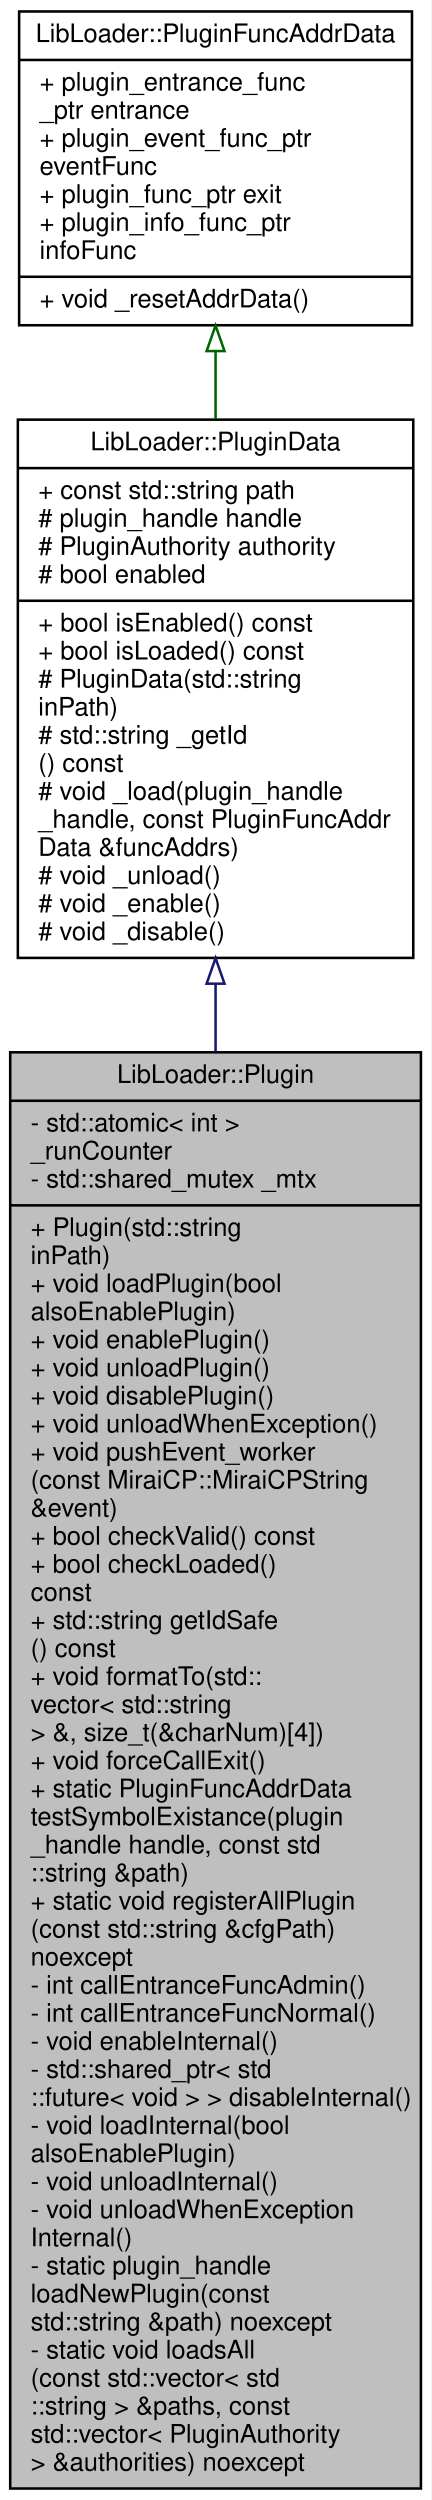
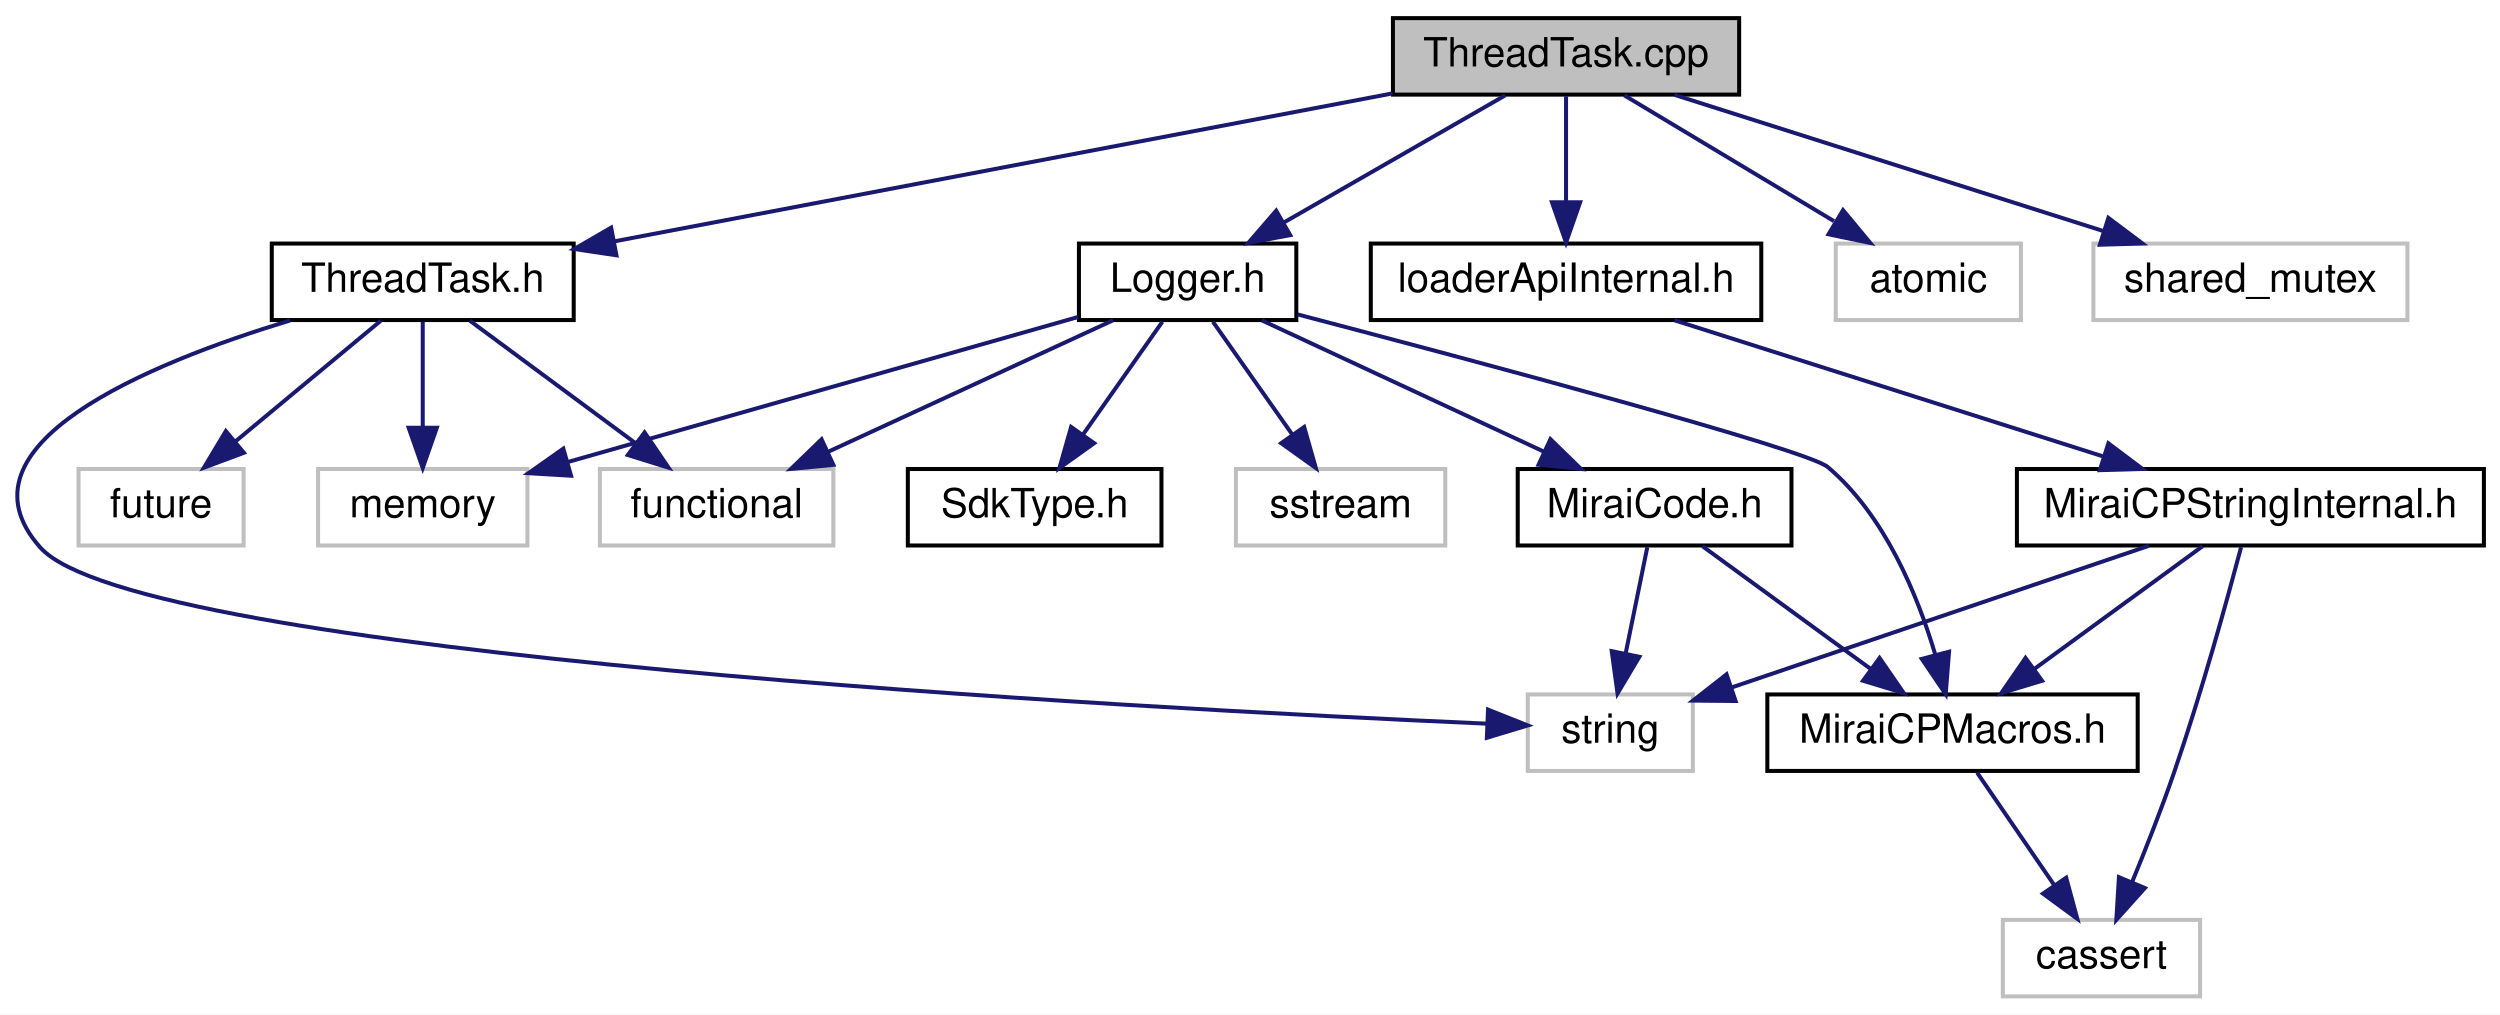
- <svg xmlns="http://www.w3.org/2000/svg" xmlns:xlink="http://www.w3.org/1999/xlink" width="169pt" height="980pt" viewBox="0.00 0.00 169.00 980.00">
-   <g id="graph0" class="graph" transform="scale(1 1) rotate(0) translate(4 976)">
-     <polygon fill="white" stroke="transparent" points="-4,4 -4,-976 165,-976 165,4 -4,4" />
+ <svg xmlns="http://www.w3.org/2000/svg" xmlns:xlink="http://www.w3.org/1999/xlink" width="621pt" height="252pt" viewBox="0.00 0.00 621.01 252.00">
+   <g id="graph0" class="graph" transform="scale(1 1) rotate(0) translate(4 248)">
+     <polygon fill="white" stroke="transparent" points="-4,4 -4,-248 617.01,-248 617.01,4 -4,4" />
    <g id="node1" class="node">
      <g id="a_node1">
        <a xlink:title=" ">
-           <polygon fill="#bfbfbf" stroke="black" points="0,-0.5 0,-563.5 161,-563.5 161,-0.5 0,-0.5" />
-           <text text-anchor="middle" x="80.5" y="-551.5" font-family="Helvetica,sans-Serif" font-size="10.00">LibLoader::Plugin</text>
-           <polyline fill="none" stroke="black" points="0,-544.5 161,-544.5 " />
-           <text text-anchor="start" x="8" y="-532.5" font-family="Helvetica,sans-Serif" font-size="10.00">- std::atomic&lt; int &gt;</text>
-           <text text-anchor="start" x="8" y="-521.5" font-family="Helvetica,sans-Serif" font-size="10.00"> _runCounter</text>
-           <text text-anchor="start" x="8" y="-510.5" font-family="Helvetica,sans-Serif" font-size="10.00">- std::shared_mutex _mtx</text>
-           <polyline fill="none" stroke="black" points="0,-503.5 161,-503.5 " />
-           <text text-anchor="start" x="8" y="-491.5" font-family="Helvetica,sans-Serif" font-size="10.00">+ Plugin(std::string</text>
-           <text text-anchor="start" x="8" y="-480.5" font-family="Helvetica,sans-Serif" font-size="10.00"> inPath)</text>
-           <text text-anchor="start" x="8" y="-469.5" font-family="Helvetica,sans-Serif" font-size="10.00">+ void loadPlugin(bool</text>
-           <text text-anchor="start" x="8" y="-458.5" font-family="Helvetica,sans-Serif" font-size="10.00"> alsoEnablePlugin)</text>
-           <text text-anchor="start" x="8" y="-447.5" font-family="Helvetica,sans-Serif" font-size="10.00">+ void enablePlugin()</text>
-           <text text-anchor="start" x="8" y="-436.5" font-family="Helvetica,sans-Serif" font-size="10.00">+ void unloadPlugin()</text>
-           <text text-anchor="start" x="8" y="-425.5" font-family="Helvetica,sans-Serif" font-size="10.00">+ void disablePlugin()</text>
-           <text text-anchor="start" x="8" y="-414.5" font-family="Helvetica,sans-Serif" font-size="10.00">+ void unloadWhenException()</text>
-           <text text-anchor="start" x="8" y="-403.5" font-family="Helvetica,sans-Serif" font-size="10.00">+ void pushEvent_worker</text>
-           <text text-anchor="start" x="8" y="-392.5" font-family="Helvetica,sans-Serif" font-size="10.00">(const MiraiCP::MiraiCPString</text>
-           <text text-anchor="start" x="8" y="-381.5" font-family="Helvetica,sans-Serif" font-size="10.00"> &amp;event)</text>
-           <text text-anchor="start" x="8" y="-370.5" font-family="Helvetica,sans-Serif" font-size="10.00">+ bool checkValid() const</text>
-           <text text-anchor="start" x="8" y="-359.5" font-family="Helvetica,sans-Serif" font-size="10.00">+ bool checkLoaded()</text>
-           <text text-anchor="start" x="8" y="-348.5" font-family="Helvetica,sans-Serif" font-size="10.00"> const</text>
-           <text text-anchor="start" x="8" y="-337.5" font-family="Helvetica,sans-Serif" font-size="10.00">+ std::string getIdSafe</text>
-           <text text-anchor="start" x="8" y="-326.5" font-family="Helvetica,sans-Serif" font-size="10.00">() const</text>
-           <text text-anchor="start" x="8" y="-315.5" font-family="Helvetica,sans-Serif" font-size="10.00">+ void formatTo(std::</text>
-           <text text-anchor="start" x="8" y="-304.5" font-family="Helvetica,sans-Serif" font-size="10.00">vector&lt; std::string</text>
-           <text text-anchor="start" x="8" y="-293.5" font-family="Helvetica,sans-Serif" font-size="10.00"> &gt; &amp;, size_t(&amp;charNum)[4])</text>
-           <text text-anchor="start" x="8" y="-282.5" font-family="Helvetica,sans-Serif" font-size="10.00">+ void forceCallExit()</text>
-           <text text-anchor="start" x="8" y="-271.5" font-family="Helvetica,sans-Serif" font-size="10.00">+ static PluginFuncAddrData</text>
-           <text text-anchor="start" x="8" y="-260.5" font-family="Helvetica,sans-Serif" font-size="10.00"> testSymbolExistance(plugin</text>
-           <text text-anchor="start" x="8" y="-249.5" font-family="Helvetica,sans-Serif" font-size="10.00">_handle handle, const std</text>
-           <text text-anchor="start" x="8" y="-238.5" font-family="Helvetica,sans-Serif" font-size="10.00">::string &amp;path)</text>
-           <text text-anchor="start" x="8" y="-227.5" font-family="Helvetica,sans-Serif" font-size="10.00">+ static void registerAllPlugin</text>
-           <text text-anchor="start" x="8" y="-216.5" font-family="Helvetica,sans-Serif" font-size="10.00">(const std::string &amp;cfgPath)</text>
-           <text text-anchor="start" x="8" y="-205.5" font-family="Helvetica,sans-Serif" font-size="10.00"> noexcept</text>
-           <text text-anchor="start" x="8" y="-194.5" font-family="Helvetica,sans-Serif" font-size="10.00">- int callEntranceFuncAdmin()</text>
-           <text text-anchor="start" x="8" y="-183.5" font-family="Helvetica,sans-Serif" font-size="10.00">- int callEntranceFuncNormal()</text>
-           <text text-anchor="start" x="8" y="-172.5" font-family="Helvetica,sans-Serif" font-size="10.00">- void enableInternal()</text>
-           <text text-anchor="start" x="8" y="-161.5" font-family="Helvetica,sans-Serif" font-size="10.00">- std::shared_ptr&lt; std</text>
-           <text text-anchor="start" x="8" y="-150.5" font-family="Helvetica,sans-Serif" font-size="10.00">::future&lt; void &gt; &gt; disableInternal()</text>
-           <text text-anchor="start" x="8" y="-139.5" font-family="Helvetica,sans-Serif" font-size="10.00">- void loadInternal(bool</text>
-           <text text-anchor="start" x="8" y="-128.5" font-family="Helvetica,sans-Serif" font-size="10.00"> alsoEnablePlugin)</text>
-           <text text-anchor="start" x="8" y="-117.5" font-family="Helvetica,sans-Serif" font-size="10.00">- void unloadInternal()</text>
-           <text text-anchor="start" x="8" y="-106.5" font-family="Helvetica,sans-Serif" font-size="10.00">- void unloadWhenException</text>
-           <text text-anchor="start" x="8" y="-95.5" font-family="Helvetica,sans-Serif" font-size="10.00">Internal()</text>
-           <text text-anchor="start" x="8" y="-84.5" font-family="Helvetica,sans-Serif" font-size="10.00">- static plugin_handle</text>
-           <text text-anchor="start" x="8" y="-73.5" font-family="Helvetica,sans-Serif" font-size="10.00"> loadNewPlugin(const</text>
-           <text text-anchor="start" x="8" y="-62.5" font-family="Helvetica,sans-Serif" font-size="10.00"> std::string &amp;path) noexcept</text>
-           <text text-anchor="start" x="8" y="-51.5" font-family="Helvetica,sans-Serif" font-size="10.00">- static void loadsAll</text>
-           <text text-anchor="start" x="8" y="-40.5" font-family="Helvetica,sans-Serif" font-size="10.00">(const std::vector&lt; std</text>
-           <text text-anchor="start" x="8" y="-29.5" font-family="Helvetica,sans-Serif" font-size="10.00">::string &gt; &amp;paths, const</text>
-           <text text-anchor="start" x="8" y="-18.5" font-family="Helvetica,sans-Serif" font-size="10.00"> std::vector&lt; PluginAuthority</text>
-           <text text-anchor="start" x="8" y="-7.5" font-family="Helvetica,sans-Serif" font-size="10.00"> &gt; &amp;authorities) noexcept</text>
+           <polygon fill="#bfbfbf" stroke="black" points="342.01,-224.5 342.01,-243.5 428.01,-243.5 428.01,-224.5 342.01,-224.5" />
+           <text text-anchor="middle" x="385.01" y="-231.5" font-family="Helvetica,sans-Serif" font-size="10.00">ThreadTask.cpp</text>
        </a>
      </g>
    </g>
    <g id="node2" class="node">
      <g id="a_node2">
-         <a xlink:href="a00393.html" target="_top" xlink:title=" ">
-           <polygon fill="white" stroke="black" points="3,-600.5 3,-811.5 158,-811.5 158,-600.5 3,-600.5" />
-           <text text-anchor="middle" x="80.5" y="-799.5" font-family="Helvetica,sans-Serif" font-size="10.00">LibLoader::PluginData</text>
-           <polyline fill="none" stroke="black" points="3,-792.5 158,-792.5 " />
-           <text text-anchor="start" x="11" y="-780.5" font-family="Helvetica,sans-Serif" font-size="10.00">+ const std::string path</text>
-           <text text-anchor="start" x="11" y="-769.5" font-family="Helvetica,sans-Serif" font-size="10.00"># plugin_handle handle</text>
-           <text text-anchor="start" x="11" y="-758.5" font-family="Helvetica,sans-Serif" font-size="10.00"># PluginAuthority authority</text>
-           <text text-anchor="start" x="11" y="-747.5" font-family="Helvetica,sans-Serif" font-size="10.00"># bool enabled</text>
-           <polyline fill="none" stroke="black" points="3,-740.5 158,-740.5 " />
-           <text text-anchor="start" x="11" y="-728.5" font-family="Helvetica,sans-Serif" font-size="10.00">+ bool isEnabled() const</text>
-           <text text-anchor="start" x="11" y="-717.5" font-family="Helvetica,sans-Serif" font-size="10.00">+ bool isLoaded() const</text>
-           <text text-anchor="start" x="11" y="-706.5" font-family="Helvetica,sans-Serif" font-size="10.00"># PluginData(std::string</text>
-           <text text-anchor="start" x="11" y="-695.5" font-family="Helvetica,sans-Serif" font-size="10.00"> inPath)</text>
-           <text text-anchor="start" x="11" y="-684.5" font-family="Helvetica,sans-Serif" font-size="10.00"># std::string _getId</text>
-           <text text-anchor="start" x="11" y="-673.5" font-family="Helvetica,sans-Serif" font-size="10.00">() const</text>
-           <text text-anchor="start" x="11" y="-662.5" font-family="Helvetica,sans-Serif" font-size="10.00"># void _load(plugin_handle</text>
-           <text text-anchor="start" x="11" y="-651.5" font-family="Helvetica,sans-Serif" font-size="10.00"> _handle, const PluginFuncAddr</text>
-           <text text-anchor="start" x="11" y="-640.5" font-family="Helvetica,sans-Serif" font-size="10.00">Data &amp;funcAddrs)</text>
-           <text text-anchor="start" x="11" y="-629.5" font-family="Helvetica,sans-Serif" font-size="10.00"># void _unload()</text>
-           <text text-anchor="start" x="11" y="-618.5" font-family="Helvetica,sans-Serif" font-size="10.00"># void _enable()</text>
-           <text text-anchor="start" x="11" y="-607.5" font-family="Helvetica,sans-Serif" font-size="10.00"># void _disable()</text>
+         <a xlink:href="a00164.html" target="_top" xlink:title=" ">
+           <polygon fill="white" stroke="black" points="63.51,-168.5 63.51,-187.5 138.51,-187.5 138.51,-168.5 63.51,-168.5" />
+           <text text-anchor="middle" x="101.01" y="-175.5" font-family="Helvetica,sans-Serif" font-size="10.00">ThreadTask.h</text>
        </a>
      </g>
    </g>
    <g id="edge1" class="edge">
-       <path fill="none" stroke="midnightblue" d="M80.5,-590.39C80.5,-581.74 80.5,-572.82 80.5,-563.7" />
-       <polygon fill="none" stroke="midnightblue" points="77,-590.41 80.5,-600.41 84,-590.41 77,-590.41" />
+       <path fill="none" stroke="midnightblue" d="M341.88,-224.8C289.84,-214.9 202.62,-198.32 148.65,-188.06" />
+       <polygon fill="midnightblue" stroke="midnightblue" points="149.12,-184.58 138.64,-186.15 147.81,-191.46 149.12,-184.58" />
+     </g>
+     <g id="node7" class="node">
+       <g id="a_node7">
+         <a xlink:href="a00137.html" target="_top" xlink:title=" ">
+           <polygon fill="white" stroke="black" points="264.01,-168.5 264.01,-187.5 318.01,-187.5 318.01,-168.5 264.01,-168.5" />
+           <text text-anchor="middle" x="291.01" y="-175.5" font-family="Helvetica,sans-Serif" font-size="10.00">Logger.h</text>
+         </a>
+       </g>
+     </g>
+     <g id="edge6" class="edge">
+       <path fill="none" stroke="midnightblue" d="M369.91,-224.32C355.11,-215.82 332.32,-202.73 315.03,-192.8" />
+       <polygon fill="midnightblue" stroke="midnightblue" points="316.49,-189.6 306.08,-187.65 313.01,-195.67 316.49,-189.6" />
+     </g>
+     <g id="node13" class="node">
+       <g id="a_node13">
+         <a xlink:href="a00176.html" target="_top" xlink:title=" ">
+           <polygon fill="white" stroke="black" points="336.51,-168.5 336.51,-187.5 433.51,-187.5 433.51,-168.5 336.51,-168.5" />
+           <text text-anchor="middle" x="385.01" y="-175.5" font-family="Helvetica,sans-Serif" font-size="10.00">loaderApiInternal.h</text>
+         </a>
+       </g>
+     </g>
+     <g id="edge16" class="edge">
+       <path fill="none" stroke="midnightblue" d="M385.01,-224.08C385.01,-217.01 385.01,-206.86 385.01,-197.99" />
+       <polygon fill="midnightblue" stroke="midnightblue" points="388.51,-197.75 385.01,-187.75 381.51,-197.75 388.51,-197.75" />
+     </g>
+     <g id="node15" class="node">
+       <g id="a_node15">
+         <a xlink:title=" ">
+           <polygon fill="white" stroke="#bfbfbf" points="452.01,-168.5 452.01,-187.5 498.01,-187.5 498.01,-168.5 452.01,-168.5" />
+           <text text-anchor="middle" x="475.01" y="-175.5" font-family="Helvetica,sans-Serif" font-size="10.00">atomic</text>
+         </a>
+       </g>
+     </g>
+     <g id="edge21" class="edge">
+       <path fill="none" stroke="midnightblue" d="M399.47,-224.32C413.51,-215.9 435.06,-202.97 451.56,-193.07" />
+       <polygon fill="midnightblue" stroke="midnightblue" points="453.82,-195.8 460.59,-187.65 450.21,-189.8 453.82,-195.8" />
+     </g>
+     <g id="node16" class="node">
+       <g id="a_node16">
+         <a xlink:title=" ">
+           <polygon fill="white" stroke="#bfbfbf" points="516.01,-168.5 516.01,-187.5 594.01,-187.5 594.01,-168.5 516.01,-168.5" />
+           <text text-anchor="middle" x="555.01" y="-175.5" font-family="Helvetica,sans-Serif" font-size="10.00">shared_mutex</text>
+         </a>
+       </g>
+     </g>
+     <g id="edge22" class="edge">
+       <path fill="none" stroke="midnightblue" d="M411.95,-224.44C440.68,-215.32 486.34,-200.81 518.34,-190.65" />
+       <polygon fill="midnightblue" stroke="midnightblue" points="519.73,-193.88 528.2,-187.52 517.61,-187.21 519.73,-193.88" />
    </g>
    <g id="node3" class="node">
      <g id="a_node3">
-         <a xlink:href="a00389.html" target="_top" xlink:title=" ">
-           <polygon fill="white" stroke="black" points="3.5,-848.5 3.5,-971.5 157.5,-971.5 157.5,-848.5 3.5,-848.5" />
-           <text text-anchor="middle" x="80.5" y="-959.5" font-family="Helvetica,sans-Serif" font-size="10.00">LibLoader::PluginFuncAddrData</text>
-           <polyline fill="none" stroke="black" points="3.5,-952.5 157.5,-952.5 " />
-           <text text-anchor="start" x="11.5" y="-940.5" font-family="Helvetica,sans-Serif" font-size="10.00">+ plugin_entrance_func</text>
-           <text text-anchor="start" x="11.5" y="-929.5" font-family="Helvetica,sans-Serif" font-size="10.00">_ptr entrance</text>
-           <text text-anchor="start" x="11.5" y="-918.5" font-family="Helvetica,sans-Serif" font-size="10.00">+ plugin_event_func_ptr</text>
-           <text text-anchor="start" x="11.5" y="-907.5" font-family="Helvetica,sans-Serif" font-size="10.00"> eventFunc</text>
-           <text text-anchor="start" x="11.5" y="-896.5" font-family="Helvetica,sans-Serif" font-size="10.00">+ plugin_func_ptr exit</text>
-           <text text-anchor="start" x="11.5" y="-885.5" font-family="Helvetica,sans-Serif" font-size="10.00">+ plugin_info_func_ptr</text>
-           <text text-anchor="start" x="11.5" y="-874.5" font-family="Helvetica,sans-Serif" font-size="10.00"> infoFunc</text>
-           <polyline fill="none" stroke="black" points="3.5,-867.5 157.5,-867.5 " />
-           <text text-anchor="start" x="11.5" y="-855.5" font-family="Helvetica,sans-Serif" font-size="10.00">+ void _resetAddrData()</text>
+         <a xlink:title=" ">
+           <polygon fill="white" stroke="#bfbfbf" points="145.01,-112.5 145.01,-131.5 203.01,-131.5 203.01,-112.5 145.01,-112.5" />
+           <text text-anchor="middle" x="174.01" y="-119.5" font-family="Helvetica,sans-Serif" font-size="10.00">functional</text>
        </a>
      </g>
    </g>
    <g id="edge2" class="edge">
-       <path fill="none" stroke="darkgreen" d="M80.5,-838.12C80.5,-829.55 80.5,-820.67 80.5,-811.74" />
-       <polygon fill="none" stroke="darkgreen" points="77,-838.39 80.5,-848.39 84,-838.39 77,-838.39" />
+       <path fill="none" stroke="midnightblue" d="M112.74,-168.32C123.85,-160.11 140.76,-147.6 154,-137.81" />
+       <polygon fill="midnightblue" stroke="midnightblue" points="156.11,-140.59 162.07,-131.83 151.95,-134.97 156.11,-140.59" />
+     </g>
+     <g id="node4" class="node">
+       <g id="a_node4">
+         <a xlink:title=" ">
+           <polygon fill="white" stroke="#bfbfbf" points="15.51,-112.5 15.51,-131.5 56.51,-131.5 56.51,-112.5 15.51,-112.5" />
+           <text text-anchor="middle" x="36.01" y="-119.5" font-family="Helvetica,sans-Serif" font-size="10.00">future</text>
+         </a>
+       </g>
+     </g>
+     <g id="edge3" class="edge">
+       <path fill="none" stroke="midnightblue" d="M90.57,-168.32C80.87,-160.26 66.2,-148.08 54.51,-138.37" />
+       <polygon fill="midnightblue" stroke="midnightblue" points="56.58,-135.53 46.65,-131.83 52.1,-140.92 56.58,-135.53" />
+     </g>
+     <g id="node5" class="node">
+       <g id="a_node5">
+         <a xlink:title=" ">
+           <polygon fill="white" stroke="#bfbfbf" points="75.01,-112.5 75.01,-131.5 127.01,-131.5 127.01,-112.5 75.01,-112.5" />
+           <text text-anchor="middle" x="101.01" y="-119.5" font-family="Helvetica,sans-Serif" font-size="10.00">memory</text>
+         </a>
+       </g>
+     </g>
+     <g id="edge4" class="edge">
+       <path fill="none" stroke="midnightblue" d="M101.01,-168.08C101.01,-161.01 101.01,-150.86 101.01,-141.99" />
+       <polygon fill="midnightblue" stroke="midnightblue" points="104.51,-141.75 101.01,-131.75 97.51,-141.75 104.51,-141.75" />
+     </g>
+     <g id="node6" class="node">
+       <g id="a_node6">
+         <a xlink:title=" ">
+           <polygon fill="white" stroke="#bfbfbf" points="375.51,-56.5 375.51,-75.5 416.51,-75.5 416.51,-56.5 375.51,-56.5" />
+           <text text-anchor="middle" x="396.01" y="-63.5" font-family="Helvetica,sans-Serif" font-size="10.00">string</text>
+         </a>
+       </g>
+     </g>
+     <g id="edge5" class="edge">
+       <path fill="none" stroke="midnightblue" d="M68.09,-168.41C32.43,-157.58 -16.52,-137.29 6.01,-112 29.85,-85.26 277.55,-72.09 365.36,-68.24" />
+       <polygon fill="midnightblue" stroke="midnightblue" points="365.64,-71.73 375.49,-67.8 365.34,-64.73 365.64,-71.73" />
+     </g>
+     <g id="edge13" class="edge">
+       <path fill="none" stroke="midnightblue" d="M272.48,-168.44C253.39,-159.64 223.44,-145.81 201.58,-135.72" />
+       <polygon fill="midnightblue" stroke="midnightblue" points="203.01,-132.53 192.47,-131.52 200.08,-138.88 203.01,-132.53" />
+     </g>
+     <g id="edge14" class="edge">
+       <path fill="none" stroke="midnightblue" d="M263.79,-169.26C230.5,-159.8 174.02,-143.75 137.12,-133.26" />
+       <polygon fill="midnightblue" stroke="midnightblue" points="137.85,-129.83 127.27,-130.46 135.93,-136.56 137.85,-129.83" />
+     </g>
+     <g id="node8" class="node">
+       <g id="a_node8">
+         <a xlink:href="a00044.html" target="_top" xlink:title=" ">
+           <polygon fill="white" stroke="black" points="435.01,-56.5 435.01,-75.5 527.01,-75.5 527.01,-56.5 435.01,-56.5" />
+           <text text-anchor="middle" x="481.01" y="-63.5" font-family="Helvetica,sans-Serif" font-size="10.00">MiraiCPMacros.h</text>
+         </a>
+       </g>
+     </g>
+     <g id="edge7" class="edge">
+       <path fill="none" stroke="midnightblue" d="M318.32,-169.9C362.41,-158.34 444.89,-136.32 450.01,-132 464.18,-120.05 472.33,-100.15 476.69,-85.51" />
+       <polygon fill="midnightblue" stroke="midnightblue" points="480.15,-86.12 479.32,-75.56 473.38,-84.33 480.15,-86.12" />
+     </g>
+     <g id="node10" class="node">
+       <g id="a_node10">
+         <a xlink:href="a00149.html" target="_top" xlink:title=" ">
+           <polygon fill="white" stroke="black" points="373.01,-112.5 373.01,-131.5 441.01,-131.5 441.01,-112.5 373.01,-112.5" />
+           <text text-anchor="middle" x="407.01" y="-119.5" font-family="Helvetica,sans-Serif" font-size="10.00">MiraiCode.h</text>
+         </a>
+       </g>
+     </g>
+     <g id="edge9" class="edge">
+       <path fill="none" stroke="midnightblue" d="M309.4,-168.44C328.23,-159.68 357.75,-145.94 379.39,-135.86" />
+       <polygon fill="midnightblue" stroke="midnightblue" points="381.13,-138.91 388.72,-131.52 378.18,-132.56 381.13,-138.91" />
+     </g>
+     <g id="node11" class="node">
+       <g id="a_node11">
+         <a xlink:href="a00158.html" target="_top" xlink:title=" ">
+           <polygon fill="white" stroke="black" points="221.51,-112.5 221.51,-131.5 284.51,-131.5 284.51,-112.5 221.51,-112.5" />
+           <text text-anchor="middle" x="253.01" y="-119.5" font-family="Helvetica,sans-Serif" font-size="10.00">SdkType.h</text>
+         </a>
+       </g>
+     </g>
+     <g id="edge12" class="edge">
+       <path fill="none" stroke="midnightblue" d="M284.74,-168.08C279.37,-160.46 271.5,-149.26 264.94,-139.94" />
+       <polygon fill="midnightblue" stroke="midnightblue" points="267.79,-137.91 259.17,-131.75 262.07,-141.94 267.79,-137.91" />
+     </g>
+     <g id="node12" class="node">
+       <g id="a_node12">
+         <a xlink:title=" ">
+           <polygon fill="white" stroke="#bfbfbf" points="303.01,-112.5 303.01,-131.5 355.01,-131.5 355.01,-112.5 303.01,-112.5" />
+           <text text-anchor="middle" x="329.01" y="-119.5" font-family="Helvetica,sans-Serif" font-size="10.00">sstream</text>
+         </a>
+       </g>
+     </g>
+     <g id="edge15" class="edge">
+       <path fill="none" stroke="midnightblue" d="M297.29,-168.08C302.66,-160.46 310.53,-149.26 317.09,-139.94" />
+       <polygon fill="midnightblue" stroke="midnightblue" points="319.96,-141.94 322.86,-131.75 314.24,-137.91 319.96,-141.94" />
+     </g>
+     <g id="node9" class="node">
+       <g id="a_node9">
+         <a xlink:title=" ">
+           <polygon fill="white" stroke="#bfbfbf" points="493.51,-0.5 493.51,-19.5 542.51,-19.5 542.51,-0.5 493.51,-0.5" />
+           <text text-anchor="middle" x="518.01" y="-7.5" font-family="Helvetica,sans-Serif" font-size="10.00">cassert</text>
+         </a>
+       </g>
+     </g>
+     <g id="edge8" class="edge">
+       <path fill="none" stroke="midnightblue" d="M487.12,-56.08C492.3,-48.53 499.86,-37.49 506.21,-28.23" />
+       <polygon fill="midnightblue" stroke="midnightblue" points="509.25,-29.98 512.02,-19.75 503.48,-26.02 509.25,-29.98" />
+     </g>
+     <g id="edge10" class="edge">
+       <path fill="none" stroke="midnightblue" d="M405.2,-112.08C403.74,-104.93 401.64,-94.64 399.82,-85.69" />
+       <polygon fill="midnightblue" stroke="midnightblue" points="403.22,-84.85 397.8,-75.75 396.36,-86.25 403.22,-84.85" />
+     </g>
+     <g id="edge11" class="edge">
+       <path fill="none" stroke="midnightblue" d="M418.9,-112.32C430.16,-104.11 447.3,-91.6 460.72,-81.81" />
+       <polygon fill="midnightblue" stroke="midnightblue" points="462.89,-84.56 468.91,-75.83 458.77,-78.9 462.89,-84.56" />
+     </g>
+     <g id="node14" class="node">
+       <g id="a_node14">
+         <a xlink:href="a00182.html" target="_top" xlink:title=" ">
+           <polygon fill="white" stroke="black" points="497.01,-112.5 497.01,-131.5 613.01,-131.5 613.01,-112.5 497.01,-112.5" />
+           <text text-anchor="middle" x="555.01" y="-119.5" font-family="Helvetica,sans-Serif" font-size="10.00">MiraiCPStringInternal.h</text>
+         </a>
+       </g>
+     </g>
+     <g id="edge17" class="edge">
+       <path fill="none" stroke="midnightblue" d="M411.95,-168.44C440.68,-159.32 486.34,-144.81 518.34,-134.65" />
+       <polygon fill="midnightblue" stroke="midnightblue" points="519.73,-137.88 528.2,-131.52 517.61,-131.21 519.73,-137.88" />
+     </g>
+     <g id="edge20" class="edge">
+       <path fill="none" stroke="midnightblue" d="M529.82,-112.44C501.66,-102.88 456.07,-87.4 426.07,-77.21" />
+       <polygon fill="midnightblue" stroke="midnightblue" points="427.13,-73.87 416.54,-73.97 424.88,-80.5 427.13,-73.87" />
+     </g>
+     <g id="edge18" class="edge">
+       <path fill="none" stroke="midnightblue" d="M543.13,-112.32C531.86,-104.11 514.73,-91.6 501.31,-81.81" />
+       <polygon fill="midnightblue" stroke="midnightblue" points="503.26,-78.9 493.12,-75.83 499.14,-84.56 503.26,-78.9" />
+     </g>
+     <g id="edge19" class="edge">
+       <path fill="none" stroke="midnightblue" d="M552.7,-112.08C549.36,-99.48 542.84,-75.78 536.01,-56 532.89,-46.94 528.98,-37.03 525.6,-28.83" />
+       <polygon fill="midnightblue" stroke="midnightblue" points="528.8,-27.41 521.71,-19.53 522.35,-30.11 528.8,-27.41" />
    </g>
  </g>
</svg>
